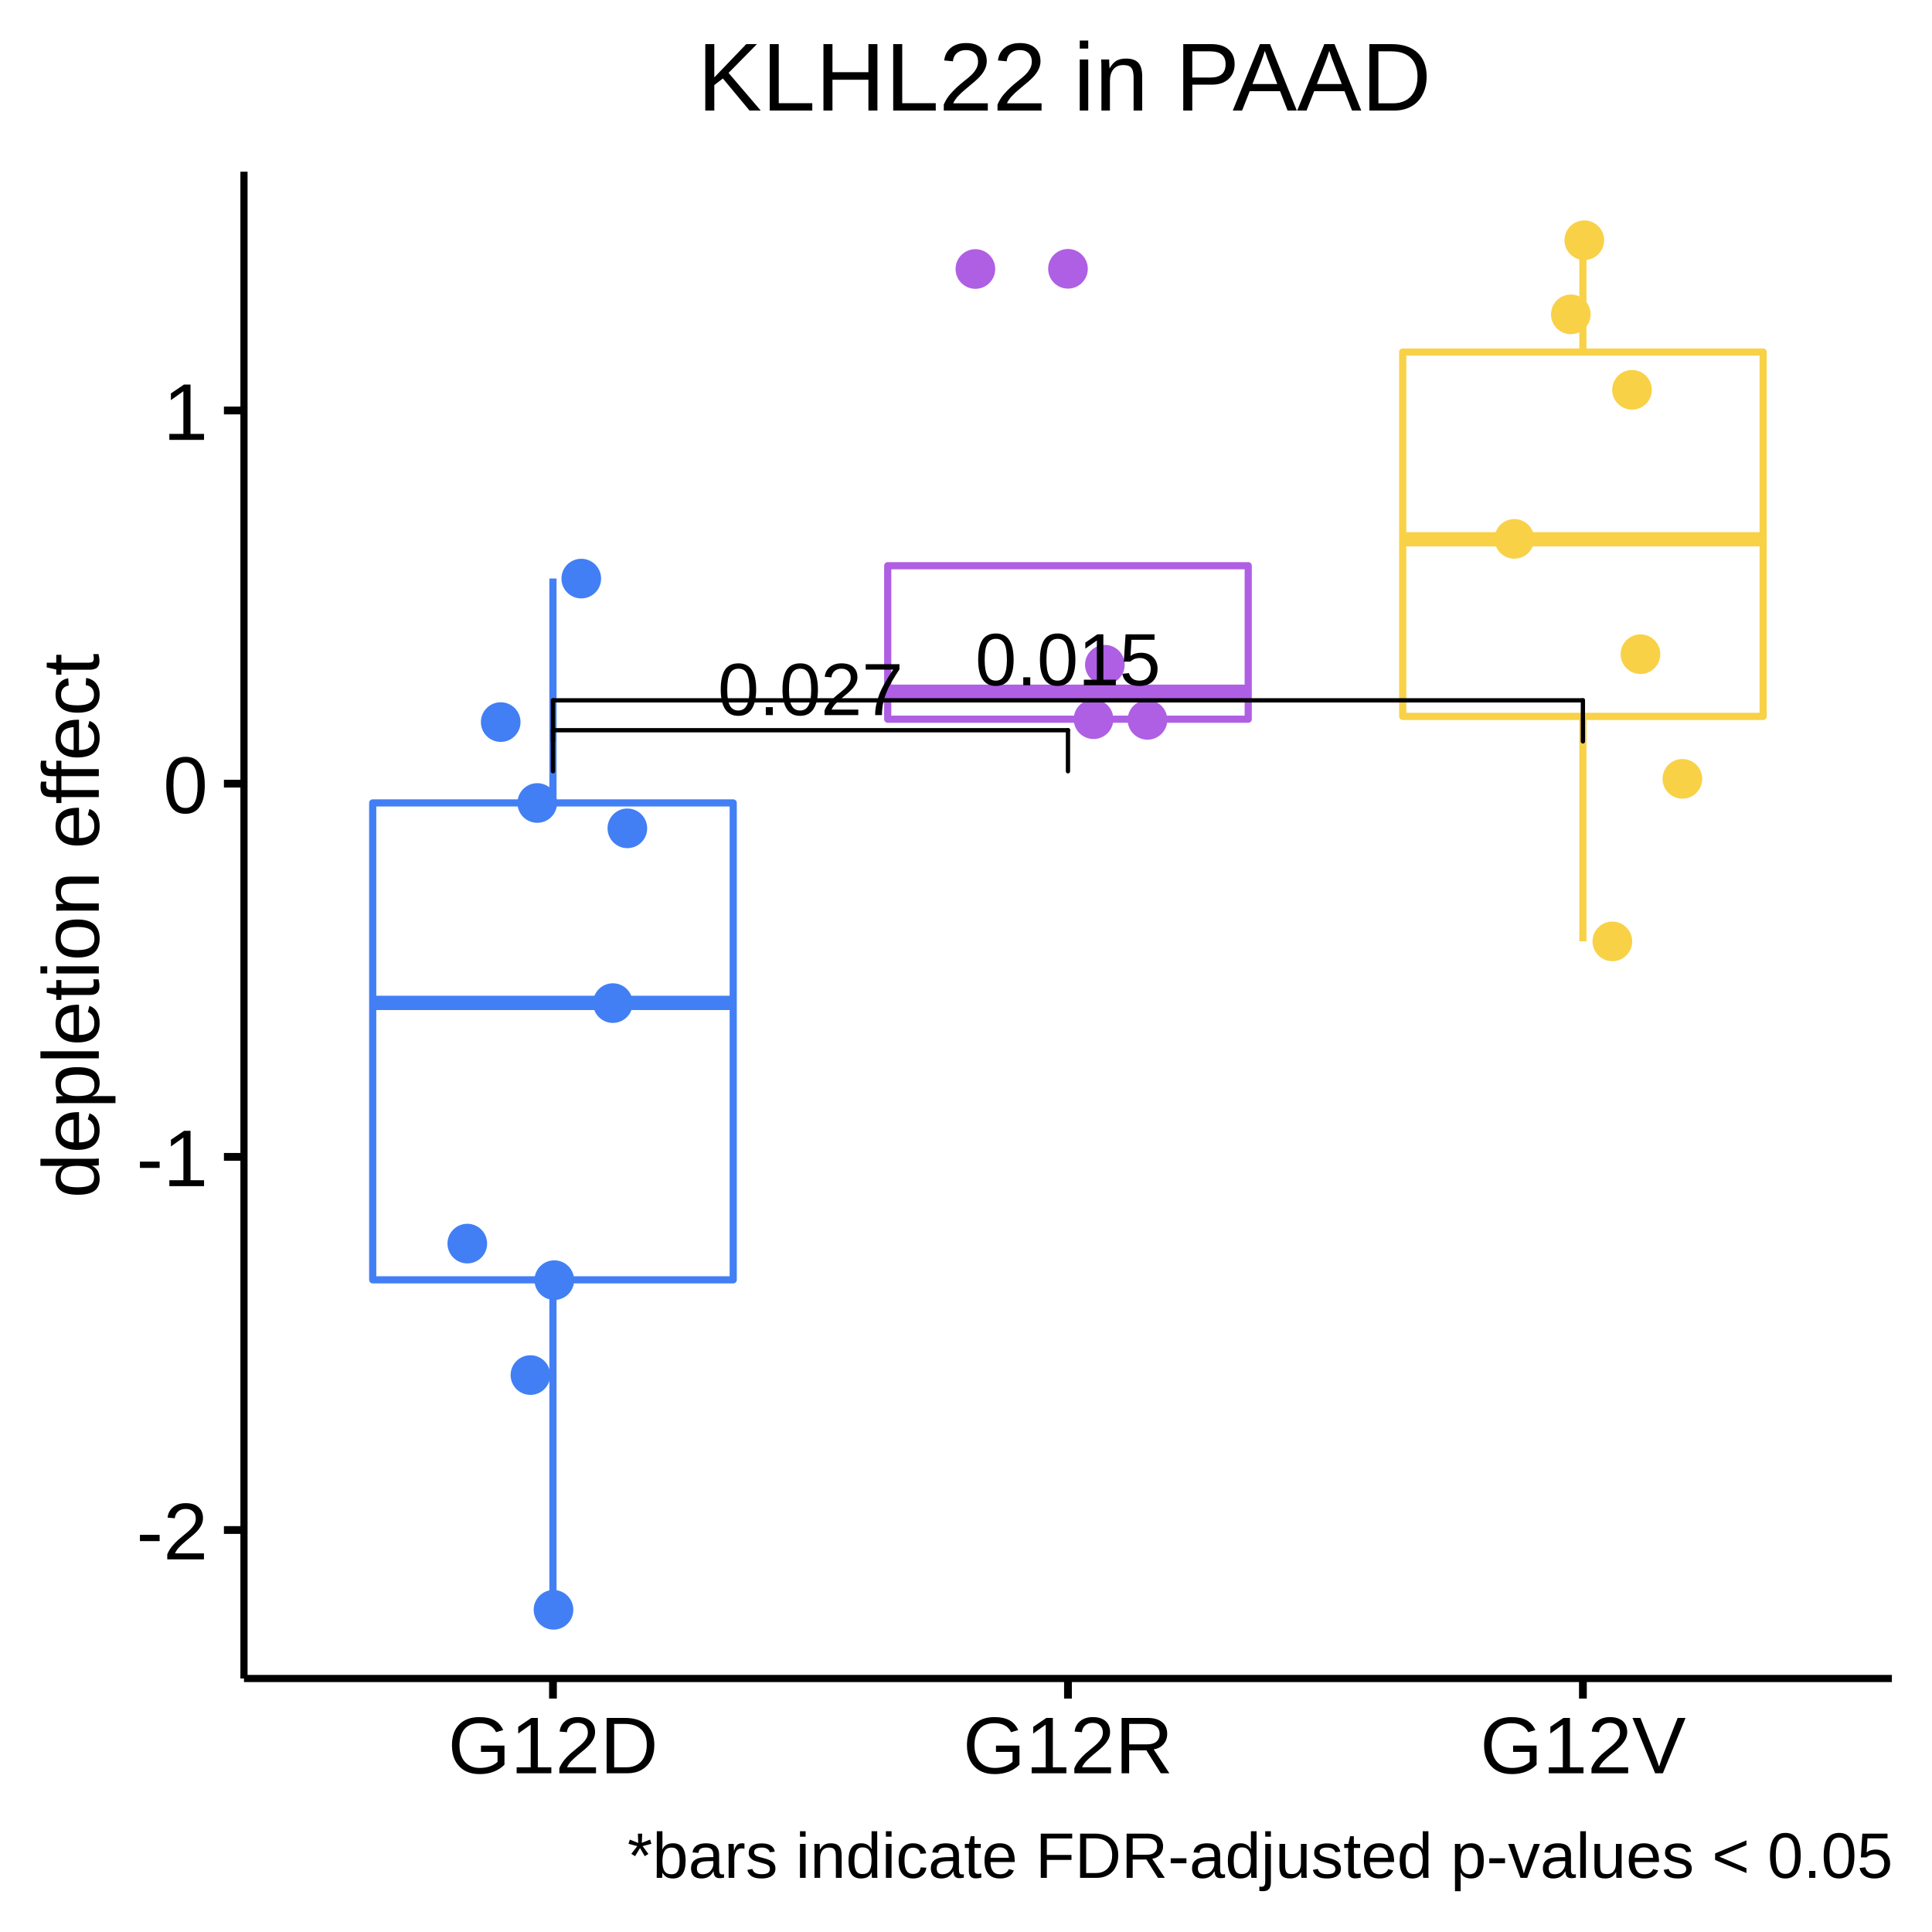
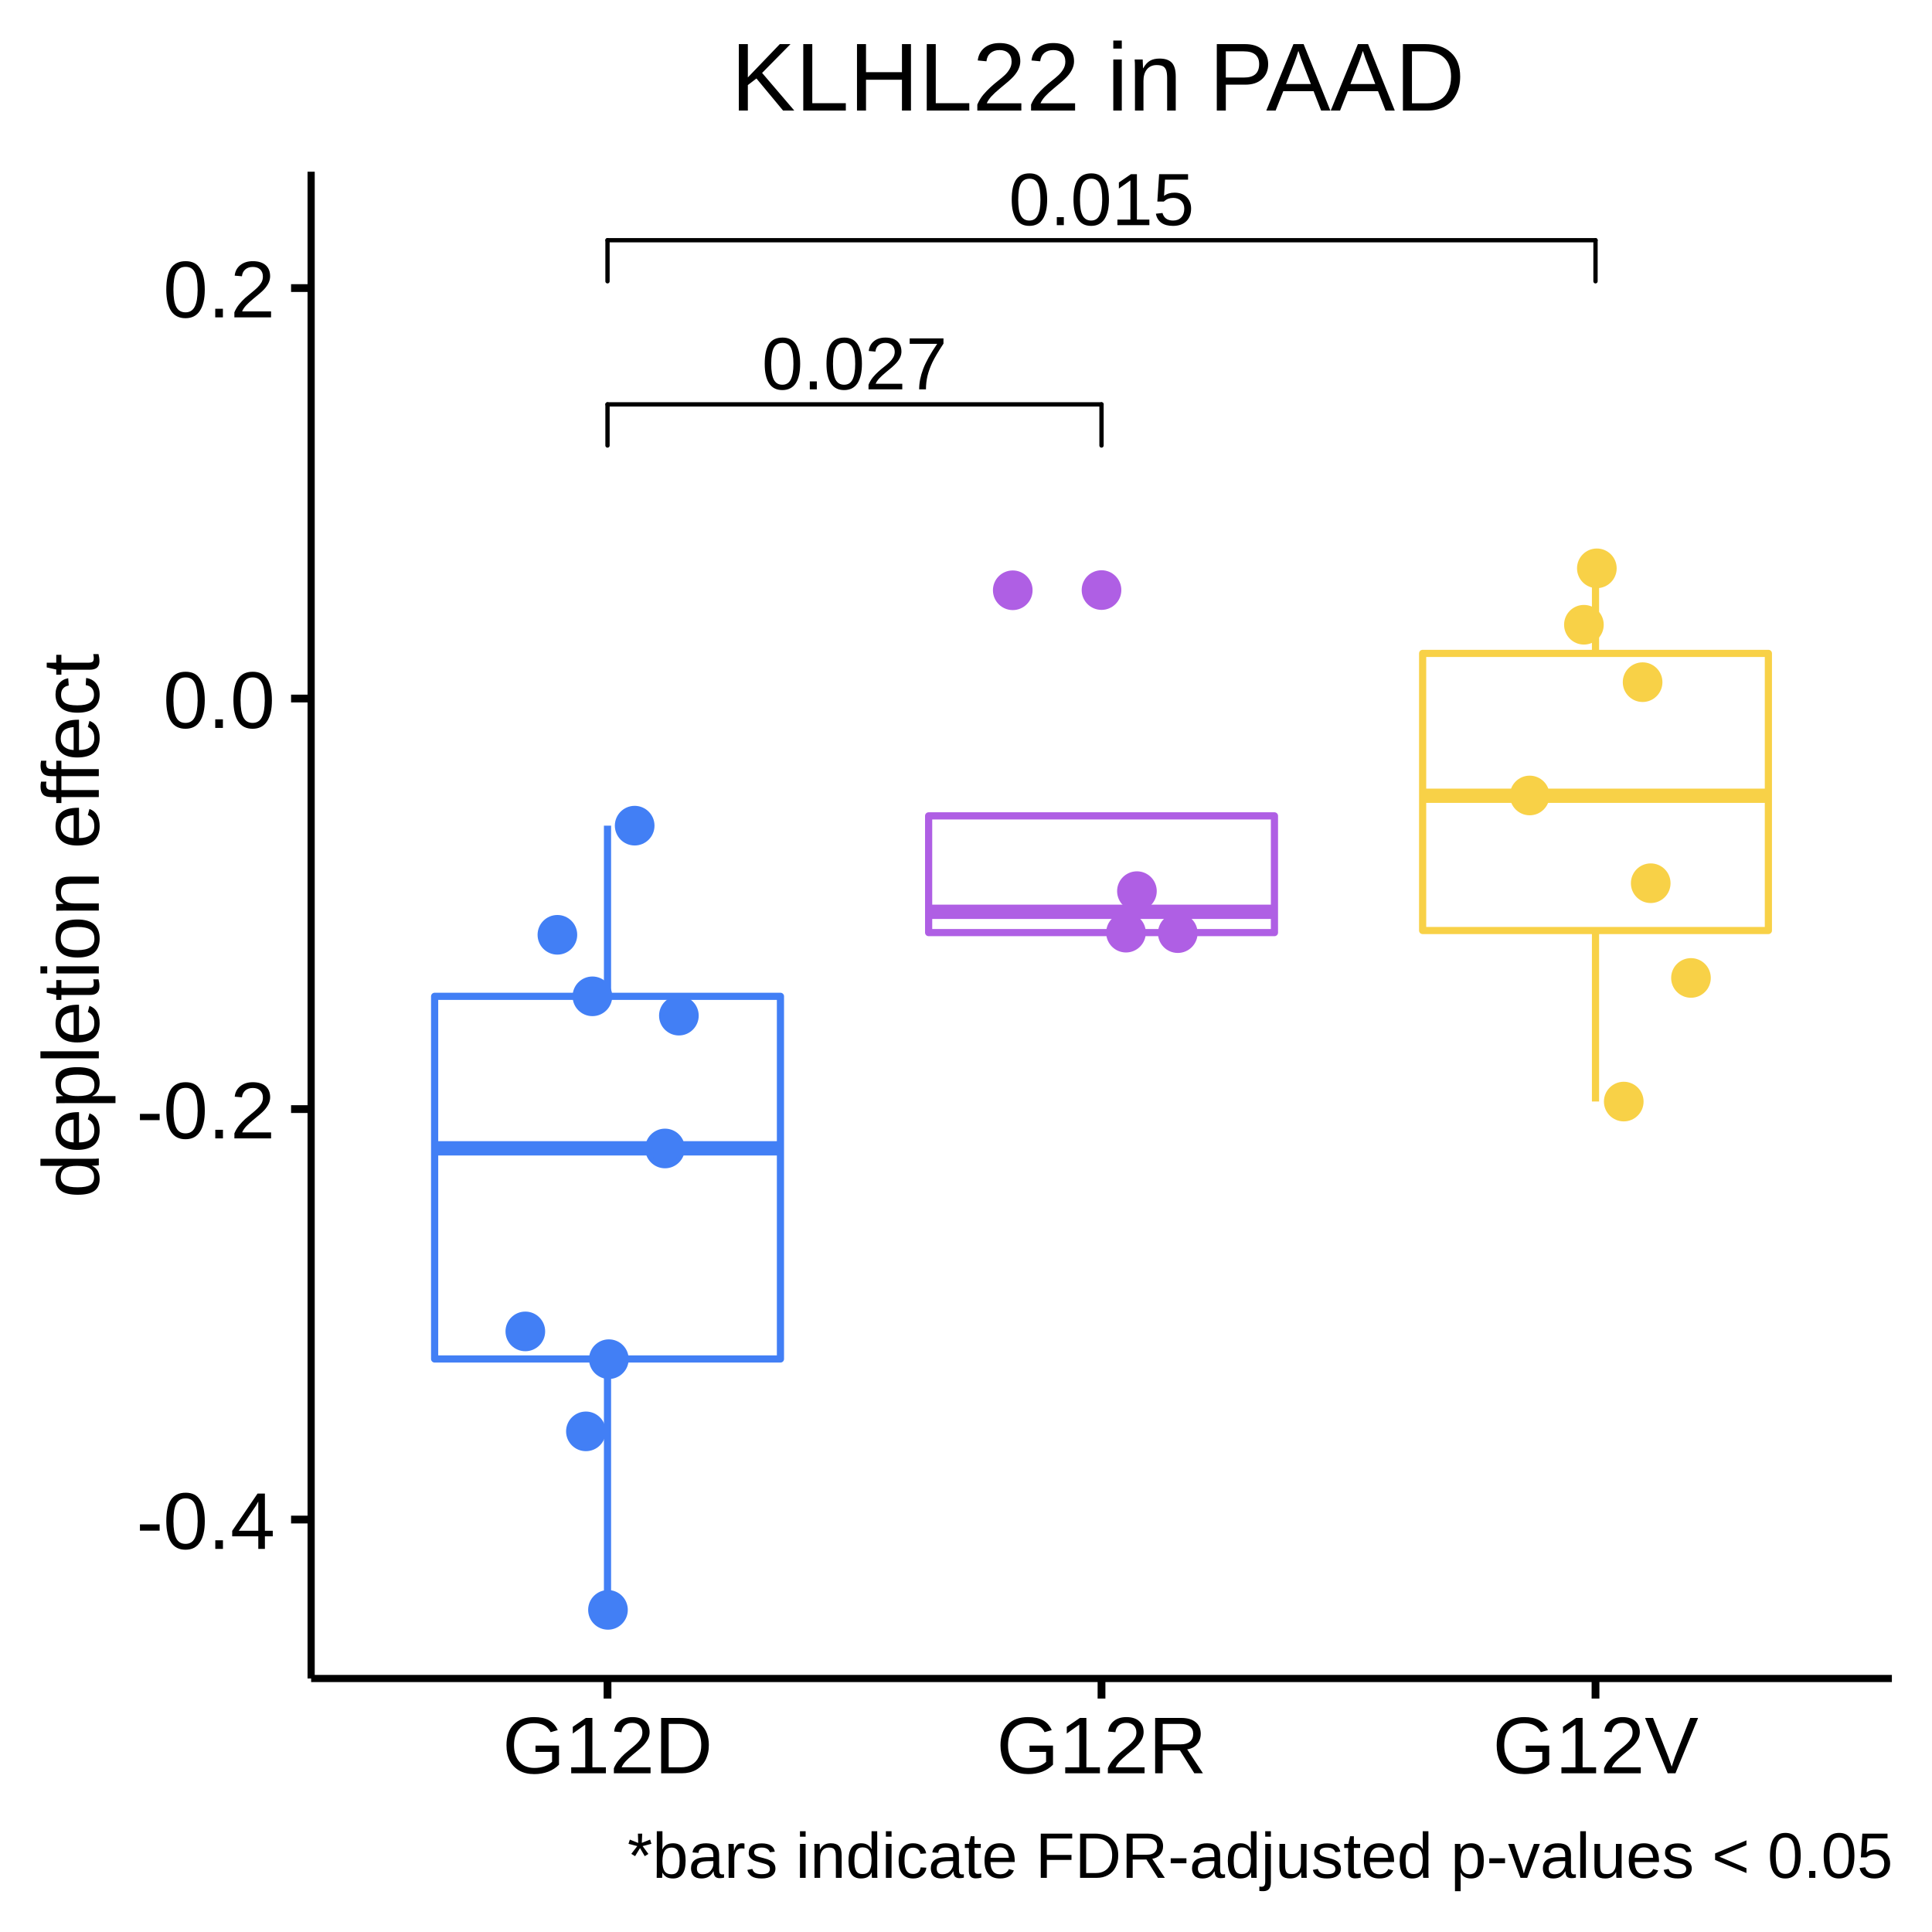
<svg xmlns="http://www.w3.org/2000/svg" viewBox="0 0 288.00 288.00">
  <defs>
    <style type="text/css">
    line, polyline, polygon, path, rect, circle {
      fill: none;
      stroke: #000000;
      stroke-linecap: round;
      stroke-linejoin: round;
      stroke-miterlimit: 10.00;
    }
  </style>
  </defs>
  <rect width="100%" height="100%" style="stroke: none; fill: #FFFFFF;" />
  <rect x="0.00" y="0.00" width="288.00" height="288.00" style="stroke-width: 1.16; stroke: #FFFFFF; fill: #FFFFFF;" />
  <defs>
-     <clipPath id="cpMzYuMzd8MjgyLjAyfDI1MC4yMXwyNS42MA==">
-       <rect x="36.37" y="25.60" width="245.65" height="224.62" />
+     <clipPath id="cpNDYuMzh8MjgyLjAyfDI1MC4yMXwyNS42MA==">
+       <rect x="46.38" y="25.60" width="235.64" height="224.62" />
    </clipPath>
  </defs>
-   <rect x="36.37" y="25.60" width="245.65" height="224.62" style="stroke-width: 1.16; stroke: none; fill: #FFFFFF;" clip-path="url(#cpMzYuMzd8MjgyLjAyfDI1MC4yMXwyNS42MA==)" />
-   <line x1="82.43" y1="119.69" x2="82.43" y2="86.24" style="stroke-width: 1.07; stroke: #427FF5; stroke-linecap: butt;" clip-path="url(#cpMzYuMzd8MjgyLjAyfDI1MC4yMXwyNS42MA==)" />
-   <line x1="82.43" y1="190.78" x2="82.43" y2="240.00" style="stroke-width: 1.07; stroke: #427FF5; stroke-linecap: butt;" clip-path="url(#cpMzYuMzd8MjgyLjAyfDI1MC4yMXwyNS42MA==)" />
-   <polygon points="55.56,119.69 55.56,190.78 109.30,190.78 109.30,119.69 55.56,119.69 " style="stroke-width: 1.07; stroke: #427FF5; fill: #FFFFFF;" clip-path="url(#cpMzYuMzd8MjgyLjAyfDI1MC4yMXwyNS42MA==)" />
-   <line x1="55.56" y1="149.50" x2="109.30" y2="149.50" style="stroke-width: 2.13; stroke: #427FF5; stroke-linecap: butt;" clip-path="url(#cpMzYuMzd8MjgyLjAyfDI1MC4yMXwyNS42MA==)" />
-   <circle cx="159.20" cy="40.07" r="1.95pt" style="stroke-width: 0.71; stroke: #AF5FE4; fill: #AF5FE4;" clip-path="url(#cpMzYuMzd8MjgyLjAyfDI1MC4yMXwyNS42MA==)" />
-   <line x1="159.20" y1="84.33" x2="159.20" y2="84.33" style="stroke-width: 1.07; stroke: #AF5FE4; stroke-linecap: butt;" clip-path="url(#cpMzYuMzd8MjgyLjAyfDI1MC4yMXwyNS42MA==)" />
-   <line x1="159.20" y1="107.21" x2="159.20" y2="107.31" style="stroke-width: 1.07; stroke: #AF5FE4; stroke-linecap: butt;" clip-path="url(#cpMzYuMzd8MjgyLjAyfDI1MC4yMXwyNS42MA==)" />
-   <polygon points="132.33,84.33 132.33,107.21 186.07,107.21 186.07,84.33 132.33,84.33 " style="stroke-width: 1.07; stroke: #AF5FE4; fill: #FFFFFF;" clip-path="url(#cpMzYuMzd8MjgyLjAyfDI1MC4yMXwyNS42MA==)" />
-   <line x1="132.33" y1="103.12" x2="186.07" y2="103.12" style="stroke-width: 2.13; stroke: #AF5FE4; stroke-linecap: butt;" clip-path="url(#cpMzYuMzd8MjgyLjAyfDI1MC4yMXwyNS42MA==)" />
-   <line x1="235.96" y1="52.48" x2="235.96" y2="35.85" style="stroke-width: 1.07; stroke: #F8D147; stroke-linecap: butt;" clip-path="url(#cpMzYuMzd8MjgyLjAyfDI1MC4yMXwyNS42MA==)" />
-   <line x1="235.96" y1="106.79" x2="235.96" y2="140.31" style="stroke-width: 1.07; stroke: #F8D147; stroke-linecap: butt;" clip-path="url(#cpMzYuMzd8MjgyLjAyfDI1MC4yMXwyNS42MA==)" />
-   <polygon points="209.10,52.48 209.10,106.79 262.83,106.79 262.83,52.48 209.10,52.48 " style="stroke-width: 1.07; stroke: #F8D147; fill: #FFFFFF;" clip-path="url(#cpMzYuMzd8MjgyLjAyfDI1MC4yMXwyNS42MA==)" />
-   <line x1="209.10" y1="80.39" x2="262.83" y2="80.39" style="stroke-width: 2.13; stroke: #F8D147; stroke-linecap: butt;" clip-path="url(#cpMzYuMzd8MjgyLjAyfDI1MC4yMXwyNS42MA==)" />
-   <circle cx="234.16" cy="46.86" r="1.95pt" style="stroke-width: 0.71; stroke: #F8D147; fill: #F8D147;" clip-path="url(#cpMzYuMzd8MjgyLjAyfDI1MC4yMXwyNS42MA==)" />
-   <circle cx="82.51" cy="239.97" r="1.95pt" style="stroke-width: 0.71; stroke: #427FF5; fill: #427FF5;" clip-path="url(#cpMzYuMzd8MjgyLjAyfDI1MC4yMXwyNS42MA==)" />
-   <circle cx="91.36" cy="149.53" r="1.95pt" style="stroke-width: 0.71; stroke: #427FF5; fill: #427FF5;" clip-path="url(#cpMzYuMzd8MjgyLjAyfDI1MC4yMXwyNS42MA==)" />
-   <circle cx="225.74" cy="80.33" r="1.95pt" style="stroke-width: 0.71; stroke: #F8D147; fill: #F8D147;" clip-path="url(#cpMzYuMzd8MjgyLjAyfDI1MC4yMXwyNS42MA==)" />
-   <circle cx="164.70" cy="99.09" r="1.95pt" style="stroke-width: 0.71; stroke: #AF5FE4; fill: #AF5FE4;" clip-path="url(#cpMzYuMzd8MjgyLjAyfDI1MC4yMXwyNS42MA==)" />
-   <circle cx="236.17" cy="35.81" r="1.95pt" style="stroke-width: 0.71; stroke: #F8D147; fill: #F8D147;" clip-path="url(#cpMzYuMzd8MjgyLjAyfDI1MC4yMXwyNS42MA==)" />
-   <circle cx="79.07" cy="204.98" r="1.95pt" style="stroke-width: 0.71; stroke: #427FF5; fill: #427FF5;" clip-path="url(#cpMzYuMzd8MjgyLjAyfDI1MC4yMXwyNS42MA==)" />
-   <circle cx="86.65" cy="86.25" r="1.95pt" style="stroke-width: 0.71; stroke: #427FF5; fill: #427FF5;" clip-path="url(#cpMzYuMzd8MjgyLjAyfDI1MC4yMXwyNS42MA==)" />
-   <circle cx="240.35" cy="140.33" r="1.95pt" style="stroke-width: 0.71; stroke: #F8D147; fill: #F8D147;" clip-path="url(#cpMzYuMzd8MjgyLjAyfDI1MC4yMXwyNS42MA==)" />
-   <circle cx="69.66" cy="185.38" r="1.95pt" style="stroke-width: 0.71; stroke: #427FF5; fill: #427FF5;" clip-path="url(#cpMzYuMzd8MjgyLjAyfDI1MC4yMXwyNS42MA==)" />
-   <circle cx="244.54" cy="97.52" r="1.95pt" style="stroke-width: 0.71; stroke: #F8D147; fill: #F8D147;" clip-path="url(#cpMzYuMzd8MjgyLjAyfDI1MC4yMXwyNS42MA==)" />
-   <circle cx="145.40" cy="40.10" r="1.95pt" style="stroke-width: 0.71; stroke: #AF5FE4; fill: #AF5FE4;" clip-path="url(#cpMzYuMzd8MjgyLjAyfDI1MC4yMXwyNS42MA==)" />
-   <circle cx="93.52" cy="123.48" r="1.95pt" style="stroke-width: 0.71; stroke: #427FF5; fill: #427FF5;" clip-path="url(#cpMzYuMzd8MjgyLjAyfDI1MC4yMXwyNS42MA==)" />
-   <circle cx="163.01" cy="107.21" r="1.95pt" style="stroke-width: 0.71; stroke: #AF5FE4; fill: #AF5FE4;" clip-path="url(#cpMzYuMzd8MjgyLjAyfDI1MC4yMXwyNS42MA==)" />
-   <circle cx="250.79" cy="116.10" r="1.95pt" style="stroke-width: 0.71; stroke: #F8D147; fill: #F8D147;" clip-path="url(#cpMzYuMzd8MjgyLjAyfDI1MC4yMXwyNS42MA==)" />
-   <circle cx="74.64" cy="107.64" r="1.95pt" style="stroke-width: 0.71; stroke: #427FF5; fill: #427FF5;" clip-path="url(#cpMzYuMzd8MjgyLjAyfDI1MC4yMXwyNS42MA==)" />
-   <circle cx="171.05" cy="107.31" r="1.95pt" style="stroke-width: 0.71; stroke: #AF5FE4; fill: #AF5FE4;" clip-path="url(#cpMzYuMzd8MjgyLjAyfDI1MC4yMXwyNS42MA==)" />
-   <circle cx="82.63" cy="190.83" r="1.95pt" style="stroke-width: 0.71; stroke: #427FF5; fill: #427FF5;" clip-path="url(#cpMzYuMzd8MjgyLjAyfDI1MC4yMXwyNS42MA==)" />
-   <circle cx="80.09" cy="119.70" r="1.95pt" style="stroke-width: 0.71; stroke: #427FF5; fill: #427FF5;" clip-path="url(#cpMzYuMzd8MjgyLjAyfDI1MC4yMXwyNS42MA==)" />
-   <circle cx="243.28" cy="58.11" r="1.95pt" style="stroke-width: 0.71; stroke: #F8D147; fill: #F8D147;" clip-path="url(#cpMzYuMzd8MjgyLjAyfDI1MC4yMXwyNS42MA==)" />
-   <g clip-path="url(#cpMzYuMzd8MjgyLjAyfDI1MC4yMXwyNS42MA==)">
-     <text x="107.00" y="106.60" style="font-size: 11.04px; font-family: Arial;" textLength="27.64px" lengthAdjust="spacingAndGlyphs">0.027</text>
+   <rect x="46.38" y="25.60" width="235.64" height="224.62" style="stroke-width: 1.16; stroke: none; fill: #FFFFFF;" clip-path="url(#cpNDYuMzh8MjgyLjAyfDI1MC4yMXwyNS42MA==)" />
+   <line x1="90.56" y1="148.52" x2="90.56" y2="123.08" style="stroke-width: 1.07; stroke: #427FF5; stroke-linecap: butt;" clip-path="url(#cpNDYuMzh8MjgyLjAyfDI1MC4yMXwyNS42MA==)" />
+   <line x1="90.56" y1="202.58" x2="90.56" y2="240.00" style="stroke-width: 1.07; stroke: #427FF5; stroke-linecap: butt;" clip-path="url(#cpNDYuMzh8MjgyLjAyfDI1MC4yMXwyNS42MA==)" />
+   <polygon points="64.79,148.52 64.79,202.58 116.34,202.58 116.34,148.52 64.79,148.52 " style="stroke-width: 1.07; stroke: #427FF5; fill: #FFFFFF;" clip-path="url(#cpNDYuMzh8MjgyLjAyfDI1MC4yMXwyNS42MA==)" />
+   <line x1="64.79" y1="171.18" x2="116.34" y2="171.18" style="stroke-width: 2.13; stroke: #427FF5; stroke-linecap: butt;" clip-path="url(#cpNDYuMzh8MjgyLjAyfDI1MC4yMXwyNS42MA==)" />
+   <circle cx="164.20" cy="87.96" r="1.95pt" style="stroke-width: 0.71; stroke: #AF5FE4; fill: #AF5FE4;" clip-path="url(#cpNDYuMzh8MjgyLjAyfDI1MC4yMXwyNS42MA==)" />
+   <line x1="164.20" y1="121.62" x2="164.20" y2="121.62" style="stroke-width: 1.07; stroke: #AF5FE4; stroke-linecap: butt;" clip-path="url(#cpNDYuMzh8MjgyLjAyfDI1MC4yMXwyNS42MA==)" />
+   <line x1="164.20" y1="139.02" x2="164.20" y2="139.10" style="stroke-width: 1.07; stroke: #AF5FE4; stroke-linecap: butt;" clip-path="url(#cpNDYuMzh8MjgyLjAyfDI1MC4yMXwyNS42MA==)" />
+   <polygon points="138.43,121.62 138.43,139.02 189.98,139.02 189.98,121.62 138.43,121.62 " style="stroke-width: 1.07; stroke: #AF5FE4; fill: #FFFFFF;" clip-path="url(#cpNDYuMzh8MjgyLjAyfDI1MC4yMXwyNS42MA==)" />
+   <line x1="138.43" y1="135.92" x2="189.98" y2="135.92" style="stroke-width: 2.13; stroke: #AF5FE4; stroke-linecap: butt;" clip-path="url(#cpNDYuMzh8MjgyLjAyfDI1MC4yMXwyNS42MA==)" />
+   <line x1="237.84" y1="97.40" x2="237.84" y2="84.76" style="stroke-width: 1.07; stroke: #F8D147; stroke-linecap: butt;" clip-path="url(#cpNDYuMzh8MjgyLjAyfDI1MC4yMXwyNS42MA==)" />
+   <line x1="237.84" y1="138.71" x2="237.84" y2="164.20" style="stroke-width: 1.07; stroke: #F8D147; stroke-linecap: butt;" clip-path="url(#cpNDYuMzh8MjgyLjAyfDI1MC4yMXwyNS42MA==)" />
+   <polygon points="212.07,97.40 212.07,138.71 263.61,138.71 263.61,97.40 212.07,97.40 " style="stroke-width: 1.07; stroke: #F8D147; fill: #FFFFFF;" clip-path="url(#cpNDYuMzh8MjgyLjAyfDI1MC4yMXwyNS42MA==)" />
+   <line x1="212.07" y1="118.62" x2="263.61" y2="118.62" style="stroke-width: 2.13; stroke: #F8D147; stroke-linecap: butt;" clip-path="url(#cpNDYuMzh8MjgyLjAyfDI1MC4yMXwyNS42MA==)" />
+   <circle cx="236.11" cy="93.13" r="1.95pt" style="stroke-width: 0.71; stroke: #F8D147; fill: #F8D147;" clip-path="url(#cpNDYuMzh8MjgyLjAyfDI1MC4yMXwyNS42MA==)" />
+   <circle cx="90.63" cy="239.98" r="1.95pt" style="stroke-width: 0.71; stroke: #427FF5; fill: #427FF5;" clip-path="url(#cpNDYuMzh8MjgyLjAyfDI1MC4yMXwyNS42MA==)" />
+   <circle cx="99.13" cy="171.20" r="1.95pt" style="stroke-width: 0.71; stroke: #427FF5; fill: #427FF5;" clip-path="url(#cpNDYuMzh8MjgyLjAyfDI1MC4yMXwyNS42MA==)" />
+   <circle cx="228.03" cy="118.58" r="1.95pt" style="stroke-width: 0.71; stroke: #F8D147; fill: #F8D147;" clip-path="url(#cpNDYuMzh8MjgyLjAyfDI1MC4yMXwyNS42MA==)" />
+   <circle cx="169.48" cy="132.84" r="1.95pt" style="stroke-width: 0.71; stroke: #AF5FE4; fill: #AF5FE4;" clip-path="url(#cpNDYuMzh8MjgyLjAyfDI1MC4yMXwyNS42MA==)" />
+   <circle cx="238.04" cy="84.72" r="1.95pt" style="stroke-width: 0.71; stroke: #F8D147; fill: #F8D147;" clip-path="url(#cpNDYuMzh8MjgyLjAyfDI1MC4yMXwyNS42MA==)" />
+   <circle cx="87.34" cy="213.37" r="1.95pt" style="stroke-width: 0.71; stroke: #427FF5; fill: #427FF5;" clip-path="url(#cpNDYuMzh8MjgyLjAyfDI1MC4yMXwyNS42MA==)" />
+   <circle cx="94.61" cy="123.08" r="1.95pt" style="stroke-width: 0.71; stroke: #427FF5; fill: #427FF5;" clip-path="url(#cpNDYuMzh8MjgyLjAyfDI1MC4yMXwyNS42MA==)" />
+   <circle cx="242.05" cy="164.21" r="1.95pt" style="stroke-width: 0.71; stroke: #F8D147; fill: #F8D147;" clip-path="url(#cpNDYuMzh8MjgyLjAyfDI1MC4yMXwyNS42MA==)" />
+   <circle cx="78.31" cy="198.47" r="1.95pt" style="stroke-width: 0.71; stroke: #427FF5; fill: #427FF5;" clip-path="url(#cpNDYuMzh8MjgyLjAyfDI1MC4yMXwyNS42MA==)" />
+   <circle cx="246.07" cy="131.66" r="1.95pt" style="stroke-width: 0.71; stroke: #F8D147; fill: #F8D147;" clip-path="url(#cpNDYuMzh8MjgyLjAyfDI1MC4yMXwyNS42MA==)" />
+   <circle cx="150.97" cy="87.99" r="1.95pt" style="stroke-width: 0.71; stroke: #AF5FE4; fill: #AF5FE4;" clip-path="url(#cpNDYuMzh8MjgyLjAyfDI1MC4yMXwyNS42MA==)" />
+   <circle cx="101.20" cy="151.40" r="1.95pt" style="stroke-width: 0.71; stroke: #427FF5; fill: #427FF5;" clip-path="url(#cpNDYuMzh8MjgyLjAyfDI1MC4yMXwyNS42MA==)" />
+   <circle cx="167.85" cy="139.03" r="1.95pt" style="stroke-width: 0.71; stroke: #AF5FE4; fill: #AF5FE4;" clip-path="url(#cpNDYuMzh8MjgyLjAyfDI1MC4yMXwyNS42MA==)" />
+   <circle cx="252.07" cy="145.78" r="1.95pt" style="stroke-width: 0.71; stroke: #F8D147; fill: #F8D147;" clip-path="url(#cpNDYuMzh8MjgyLjAyfDI1MC4yMXwyNS42MA==)" />
+   <circle cx="83.09" cy="139.35" r="1.95pt" style="stroke-width: 0.71; stroke: #427FF5; fill: #427FF5;" clip-path="url(#cpNDYuMzh8MjgyLjAyfDI1MC4yMXwyNS42MA==)" />
+   <circle cx="175.57" cy="139.10" r="1.95pt" style="stroke-width: 0.71; stroke: #AF5FE4; fill: #AF5FE4;" clip-path="url(#cpNDYuMzh8MjgyLjAyfDI1MC4yMXwyNS42MA==)" />
+   <circle cx="90.76" cy="202.61" r="1.95pt" style="stroke-width: 0.71; stroke: #427FF5; fill: #427FF5;" clip-path="url(#cpNDYuMzh8MjgyLjAyfDI1MC4yMXwyNS42MA==)" />
+   <circle cx="88.31" cy="148.52" r="1.95pt" style="stroke-width: 0.71; stroke: #427FF5; fill: #427FF5;" clip-path="url(#cpNDYuMzh8MjgyLjAyfDI1MC4yMXwyNS42MA==)" />
+   <circle cx="244.86" cy="101.69" r="1.95pt" style="stroke-width: 0.71; stroke: #F8D147; fill: #F8D147;" clip-path="url(#cpNDYuMzh8MjgyLjAyfDI1MC4yMXwyNS42MA==)" />
+   <g clip-path="url(#cpNDYuMzh8MjgyLjAyfDI1MC4yMXwyNS42MA==)">
+     <text x="113.56" y="58.04" style="font-size: 11.04px; font-family: Arial;" textLength="27.64px" lengthAdjust="spacingAndGlyphs">0.027</text>
  </g>
-   <line x1="82.43" y1="114.97" x2="82.43" y2="108.85" style="stroke-width: 0.64;" clip-path="url(#cpMzYuMzd8MjgyLjAyfDI1MC4yMXwyNS42MA==)" />
-   <line x1="82.43" y1="108.85" x2="159.20" y2="108.85" style="stroke-width: 0.64;" clip-path="url(#cpMzYuMzd8MjgyLjAyfDI1MC4yMXwyNS42MA==)" />
-   <line x1="159.20" y1="108.85" x2="159.20" y2="114.97" style="stroke-width: 0.64;" clip-path="url(#cpMzYuMzd8MjgyLjAyfDI1MC4yMXwyNS42MA==)" />
-   <g clip-path="url(#cpMzYuMzd8MjgyLjAyfDI1MC4yMXwyNS42MA==)">
-     <text x="145.38" y="102.15" style="font-size: 11.04px; font-family: Arial;" textLength="27.64px" lengthAdjust="spacingAndGlyphs">0.015</text>
+   <line x1="90.56" y1="66.41" x2="90.56" y2="60.28" style="stroke-width: 0.64;" clip-path="url(#cpNDYuMzh8MjgyLjAyfDI1MC4yMXwyNS42MA==)" />
+   <line x1="90.56" y1="60.28" x2="164.20" y2="60.28" style="stroke-width: 0.64;" clip-path="url(#cpNDYuMzh8MjgyLjAyfDI1MC4yMXwyNS42MA==)" />
+   <line x1="164.20" y1="60.28" x2="164.20" y2="66.41" style="stroke-width: 0.64;" clip-path="url(#cpNDYuMzh8MjgyLjAyfDI1MC4yMXwyNS42MA==)" />
+   <g clip-path="url(#cpNDYuMzh8MjgyLjAyfDI1MC4yMXwyNS42MA==)">
+     <text x="150.38" y="33.56" style="font-size: 11.04px; font-family: Arial;" textLength="27.64px" lengthAdjust="spacingAndGlyphs">0.015</text>
  </g>
-   <line x1="82.43" y1="110.52" x2="82.43" y2="104.40" style="stroke-width: 0.64;" clip-path="url(#cpMzYuMzd8MjgyLjAyfDI1MC4yMXwyNS42MA==)" />
-   <line x1="82.43" y1="104.40" x2="235.96" y2="104.40" style="stroke-width: 0.64;" clip-path="url(#cpMzYuMzd8MjgyLjAyfDI1MC4yMXwyNS42MA==)" />
-   <line x1="235.96" y1="104.40" x2="235.96" y2="110.52" style="stroke-width: 0.64;" clip-path="url(#cpMzYuMzd8MjgyLjAyfDI1MC4yMXwyNS42MA==)" />
+   <line x1="90.56" y1="41.93" x2="90.56" y2="35.81" style="stroke-width: 0.64;" clip-path="url(#cpNDYuMzh8MjgyLjAyfDI1MC4yMXwyNS42MA==)" />
+   <line x1="90.56" y1="35.81" x2="237.84" y2="35.81" style="stroke-width: 0.64;" clip-path="url(#cpNDYuMzh8MjgyLjAyfDI1MC4yMXwyNS42MA==)" />
+   <line x1="237.84" y1="35.81" x2="237.84" y2="41.93" style="stroke-width: 0.64;" clip-path="url(#cpNDYuMzh8MjgyLjAyfDI1MC4yMXwyNS42MA==)" />
  <defs>
    <clipPath id="cpMC4wMHwyODguMDB8Mjg4LjAwfDAuMDA=">
      <rect x="0.00" y="0.00" width="288.00" height="288.00" />
    </clipPath>
  </defs>
-   <polyline points="36.37,250.21 36.37,25.60 " style="stroke-width: 1.07; stroke-linecap: butt;" clip-path="url(#cpMC4wMHwyODguMDB8Mjg4LjAwfDAuMDA=)" />
+   <polyline points="46.38,250.21 46.38,25.60 " style="stroke-width: 1.07; stroke-linecap: butt;" clip-path="url(#cpMC4wMHwyODguMDB8Mjg4LjAwfDAuMDA=)" />
  <g clip-path="url(#cpMC4wMHwyODguMDB8Mjg4LjAwfDAuMDA=)">
-     <text x="20.33" y="232.45" style="font-size: 12.00px; font-family: arial;" textLength="10.67px" lengthAdjust="spacingAndGlyphs">-2</text>
+     <text x="20.33" y="230.89" style="font-size: 12.00px; font-family: arial;" textLength="20.68px" lengthAdjust="spacingAndGlyphs">-0.4</text>
  </g>
  <g clip-path="url(#cpMC4wMHwyODguMDB8Mjg4LjAwfDAuMDA=)">
-     <text x="20.33" y="176.82" style="font-size: 12.00px; font-family: arial;" textLength="10.67px" lengthAdjust="spacingAndGlyphs">-1</text>
+     <text x="20.33" y="169.70" style="font-size: 12.00px; font-family: arial;" textLength="20.68px" lengthAdjust="spacingAndGlyphs">-0.2</text>
  </g>
  <g clip-path="url(#cpMC4wMHwyODguMDB8Mjg4LjAwfDAuMDA=)">
-     <text x="24.32" y="121.19" style="font-size: 12.00px; font-family: arial;" textLength="6.67px" lengthAdjust="spacingAndGlyphs">0</text>
+     <text x="24.32" y="108.51" style="font-size: 12.00px; font-family: arial;" textLength="16.68px" lengthAdjust="spacingAndGlyphs">0.0</text>
  </g>
  <g clip-path="url(#cpMC4wMHwyODguMDB8Mjg4LjAwfDAuMDA=)">
-     <text x="24.32" y="65.57" style="font-size: 12.00px; font-family: arial;" textLength="6.67px" lengthAdjust="spacingAndGlyphs">1</text>
+     <text x="24.32" y="47.31" style="font-size: 12.00px; font-family: arial;" textLength="16.68px" lengthAdjust="spacingAndGlyphs">0.2</text>
  </g>
-   <polyline points="33.38,228.08 36.37,228.08 " style="stroke-width: 1.16; stroke-linecap: butt;" clip-path="url(#cpMC4wMHwyODguMDB8Mjg4LjAwfDAuMDA=)" />
-   <polyline points="33.38,172.45 36.37,172.45 " style="stroke-width: 1.16; stroke-linecap: butt;" clip-path="url(#cpMC4wMHwyODguMDB8Mjg4LjAwfDAuMDA=)" />
-   <polyline points="33.38,116.82 36.37,116.82 " style="stroke-width: 1.16; stroke-linecap: butt;" clip-path="url(#cpMC4wMHwyODguMDB8Mjg4LjAwfDAuMDA=)" />
-   <polyline points="33.38,61.19 36.37,61.19 " style="stroke-width: 1.16; stroke-linecap: butt;" clip-path="url(#cpMC4wMHwyODguMDB8Mjg4LjAwfDAuMDA=)" />
-   <polyline points="36.37,250.21 282.02,250.21 " style="stroke-width: 1.07; stroke-linecap: butt;" clip-path="url(#cpMC4wMHwyODguMDB8Mjg4LjAwfDAuMDA=)" />
-   <polyline points="82.43,253.20 82.43,250.21 " style="stroke-width: 1.16; stroke-linecap: butt;" clip-path="url(#cpMC4wMHwyODguMDB8Mjg4LjAwfDAuMDA=)" />
-   <polyline points="159.20,253.20 159.20,250.21 " style="stroke-width: 1.16; stroke-linecap: butt;" clip-path="url(#cpMC4wMHwyODguMDB8Mjg4LjAwfDAuMDA=)" />
-   <polyline points="235.96,253.20 235.96,250.21 " style="stroke-width: 1.16; stroke-linecap: butt;" clip-path="url(#cpMC4wMHwyODguMDB8Mjg4LjAwfDAuMDA=)" />
+   <polyline points="43.39,226.52 46.38,226.52 " style="stroke-width: 1.16; stroke-linecap: butt;" clip-path="url(#cpMC4wMHwyODguMDB8Mjg4LjAwfDAuMDA=)" />
+   <polyline points="43.39,165.33 46.38,165.33 " style="stroke-width: 1.16; stroke-linecap: butt;" clip-path="url(#cpMC4wMHwyODguMDB8Mjg4LjAwfDAuMDA=)" />
+   <polyline points="43.39,104.13 46.38,104.13 " style="stroke-width: 1.16; stroke-linecap: butt;" clip-path="url(#cpMC4wMHwyODguMDB8Mjg4LjAwfDAuMDA=)" />
+   <polyline points="43.39,42.94 46.38,42.94 " style="stroke-width: 1.16; stroke-linecap: butt;" clip-path="url(#cpMC4wMHwyODguMDB8Mjg4LjAwfDAuMDA=)" />
+   <polyline points="46.38,250.21 282.02,250.21 " style="stroke-width: 1.07; stroke-linecap: butt;" clip-path="url(#cpMC4wMHwyODguMDB8Mjg4LjAwfDAuMDA=)" />
+   <polyline points="90.56,253.20 90.56,250.21 " style="stroke-width: 1.16; stroke-linecap: butt;" clip-path="url(#cpMC4wMHwyODguMDB8Mjg4LjAwfDAuMDA=)" />
+   <polyline points="164.20,253.20 164.20,250.21 " style="stroke-width: 1.16; stroke-linecap: butt;" clip-path="url(#cpMC4wMHwyODguMDB8Mjg4LjAwfDAuMDA=)" />
+   <polyline points="237.84,253.20 237.84,250.21 " style="stroke-width: 1.16; stroke-linecap: butt;" clip-path="url(#cpMC4wMHwyODguMDB8Mjg4LjAwfDAuMDA=)" />
  <g clip-path="url(#cpMC4wMHwyODguMDB8Mjg4LjAwfDAuMDA=)">
-     <text x="66.76" y="264.34" style="font-size: 12.00px; font-family: arial;" textLength="31.34px" lengthAdjust="spacingAndGlyphs">G12D</text>
+     <text x="74.89" y="264.34" style="font-size: 12.00px; font-family: arial;" textLength="31.34px" lengthAdjust="spacingAndGlyphs">G12D</text>
  </g>
  <g clip-path="url(#cpMC4wMHwyODguMDB8Mjg4LjAwfDAuMDA=)">
-     <text x="143.53" y="264.34" style="font-size: 12.00px; font-family: arial;" textLength="31.34px" lengthAdjust="spacingAndGlyphs">G12R</text>
+     <text x="148.53" y="264.34" style="font-size: 12.00px; font-family: arial;" textLength="31.34px" lengthAdjust="spacingAndGlyphs">G12R</text>
  </g>
  <g clip-path="url(#cpMC4wMHwyODguMDB8Mjg4LjAwfDAuMDA=)">
-     <text x="220.62" y="264.34" style="font-size: 12.00px; font-family: arial;" textLength="30.68px" lengthAdjust="spacingAndGlyphs">G12V</text>
+     <text x="222.50" y="264.34" style="font-size: 12.00px; font-family: arial;" textLength="30.68px" lengthAdjust="spacingAndGlyphs">G12V</text>
  </g>
  <g clip-path="url(#cpMC4wMHwyODguMDB8Mjg4LjAwfDAuMDA=)">
    <text transform="translate(14.73,178.60) rotate(-90)" style="font-size: 12.00px; font-family: arial;" textLength="81.38px" lengthAdjust="spacingAndGlyphs">depletion effect</text>
  </g>
  <g clip-path="url(#cpMC4wMHwyODguMDB8Mjg4LjAwfDAuMDA=)">
-     <text x="103.95" y="16.48" style="font-size: 14.40px; font-family: arial;" textLength="110.50px" lengthAdjust="spacingAndGlyphs">KLHL22 in PAAD</text>
+     <text x="108.95" y="16.48" style="font-size: 14.40px; font-family: arial;" textLength="110.50px" lengthAdjust="spacingAndGlyphs">KLHL22 in PAAD</text>
  </g>
  <g clip-path="url(#cpMC4wMHwyODguMDB8Mjg4LjAwfDAuMDA=)">
    <text x="93.53" y="279.93" style="font-size: 9.60px; font-family: arial;" textLength="188.49px" lengthAdjust="spacingAndGlyphs">*bars indicate FDR-adjusted p-values &lt; 0.05</text>
  </g>
</svg>
